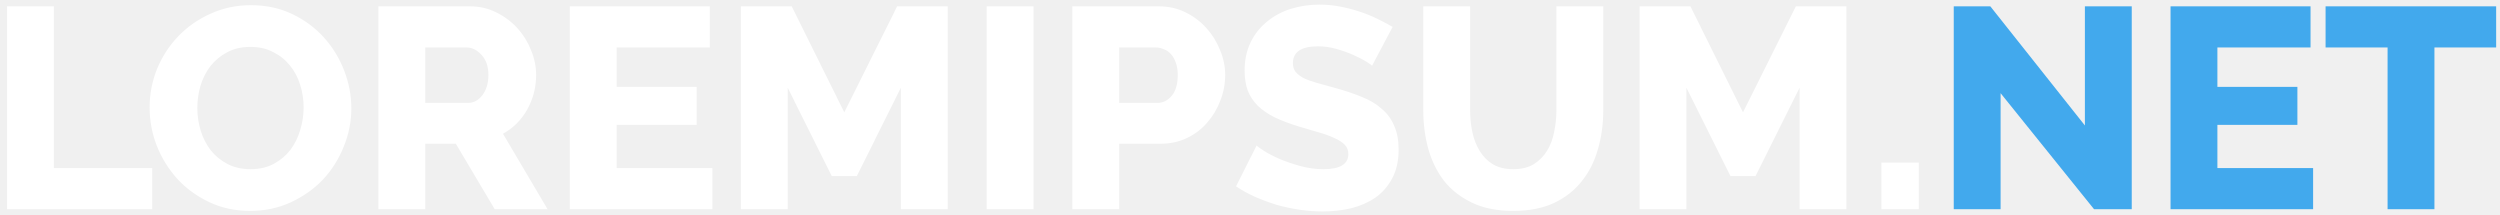
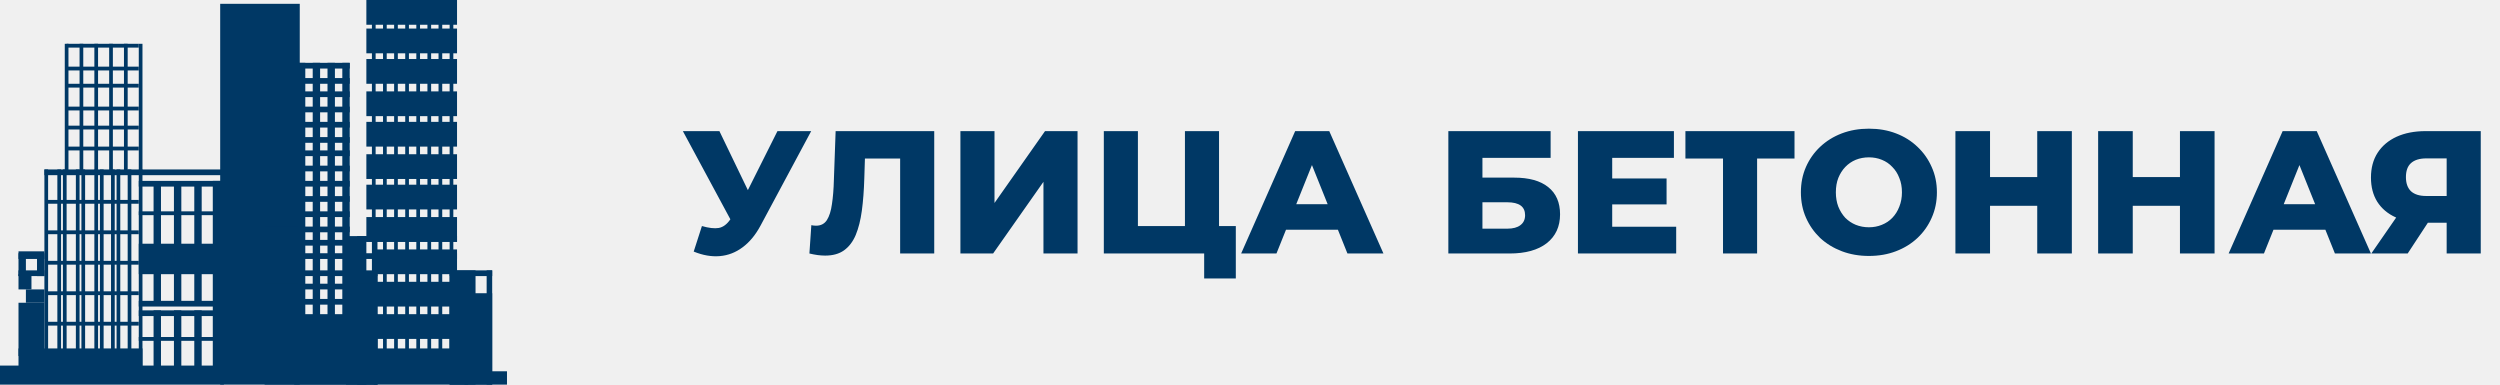
- <svg xmlns="http://www.w3.org/2000/svg" width="245" height="21" viewBox="0 0 245 21" fill="none">
-   <path d="M0.69 20.5V0.62H5.282V16.468H14.914V20.5H0.69ZM24.519 20.668C23.044 20.668 21.7 20.379 20.487 19.8C19.273 19.221 18.238 18.465 17.379 17.532C16.52 16.58 15.848 15.497 15.363 14.284C14.896 13.071 14.663 11.82 14.663 10.532C14.663 9.225 14.905 7.965 15.391 6.752C15.895 5.539 16.585 4.475 17.463 3.56C18.359 2.627 19.413 1.889 20.627 1.348C21.84 0.788 23.166 0.508 24.603 0.508C26.078 0.508 27.422 0.797 28.635 1.376C29.848 1.955 30.884 2.72 31.743 3.672C32.602 4.624 33.264 5.707 33.731 6.92C34.197 8.133 34.431 9.365 34.431 10.616C34.431 11.923 34.179 13.183 33.675 14.396C33.19 15.609 32.508 16.683 31.631 17.616C30.753 18.531 29.708 19.268 28.495 19.828C27.282 20.388 25.956 20.668 24.519 20.668ZM19.339 10.588C19.339 11.353 19.451 12.1 19.675 12.828C19.899 13.537 20.226 14.172 20.655 14.732C21.103 15.292 21.654 15.74 22.307 16.076C22.96 16.412 23.707 16.58 24.547 16.58C25.424 16.58 26.189 16.403 26.843 16.048C27.496 15.693 28.038 15.236 28.467 14.676C28.896 14.097 29.213 13.453 29.419 12.744C29.643 12.016 29.755 11.279 29.755 10.532C29.755 9.767 29.643 9.029 29.419 8.32C29.195 7.592 28.859 6.957 28.411 6.416C27.963 5.856 27.412 5.417 26.759 5.1C26.124 4.764 25.387 4.596 24.547 4.596C23.669 4.596 22.904 4.773 22.251 5.128C21.616 5.464 21.075 5.912 20.627 6.472C20.198 7.032 19.871 7.676 19.647 8.404C19.442 9.113 19.339 9.841 19.339 10.588ZM37.084 20.5V0.62H46.044C46.978 0.62 47.836 0.816 48.62 1.208C49.423 1.6 50.114 2.113 50.692 2.748C51.271 3.383 51.719 4.101 52.036 4.904C52.372 5.707 52.54 6.519 52.54 7.34C52.54 7.956 52.466 8.553 52.316 9.132C52.167 9.692 51.952 10.224 51.672 10.728C51.392 11.232 51.047 11.689 50.636 12.1C50.244 12.492 49.796 12.828 49.292 13.108L53.66 20.5H48.48L44.672 14.088H41.676V20.5H37.084ZM41.676 10.084H45.876C46.418 10.084 46.884 9.832 47.276 9.328C47.668 8.805 47.864 8.143 47.864 7.34C47.864 6.519 47.64 5.865 47.192 5.38C46.744 4.895 46.259 4.652 45.736 4.652H41.676V10.084ZM69.814 16.468V20.5H55.842V0.62H69.562V4.652H60.434V8.516H68.274V12.24H60.434V16.468H69.814ZM88.284 20.5V8.6L83.972 17.252H81.508L77.196 8.6V20.5H72.604V0.62H77.588L82.74 11.008L87.92 0.62H92.876V20.5H88.284ZM96.694 20.5V0.62H101.286V20.5H96.694ZM105.088 20.5V0.62H113.572C114.524 0.62 115.392 0.816 116.176 1.208C116.979 1.6 117.66 2.113 118.22 2.748C118.799 3.383 119.247 4.101 119.564 4.904C119.9 5.707 120.068 6.519 120.068 7.34C120.068 8.217 119.909 9.057 119.592 9.86C119.293 10.663 118.864 11.381 118.304 12.016C117.763 12.651 117.1 13.155 116.316 13.528C115.532 13.901 114.664 14.088 113.712 14.088H109.68V20.5H105.088ZM109.68 10.084H113.432C113.973 10.084 114.44 9.851 114.832 9.384C115.224 8.917 115.42 8.236 115.42 7.34C115.42 6.873 115.355 6.472 115.224 6.136C115.112 5.8 114.953 5.52 114.748 5.296C114.543 5.072 114.309 4.913 114.048 4.82C113.787 4.708 113.525 4.652 113.264 4.652H109.68V10.084ZM134.461 6.444C134.405 6.369 134.209 6.229 133.873 6.024C133.537 5.819 133.117 5.604 132.613 5.38C132.109 5.156 131.559 4.96 130.961 4.792C130.364 4.624 129.767 4.54 129.169 4.54C127.527 4.54 126.705 5.091 126.705 6.192C126.705 6.528 126.789 6.808 126.957 7.032C127.144 7.256 127.405 7.461 127.741 7.648C128.096 7.816 128.535 7.975 129.057 8.124C129.58 8.273 130.187 8.441 130.877 8.628C131.829 8.889 132.688 9.179 133.453 9.496C134.219 9.795 134.863 10.177 135.385 10.644C135.927 11.092 136.337 11.643 136.617 12.296C136.916 12.949 137.065 13.733 137.065 14.648C137.065 15.768 136.851 16.72 136.421 17.504C136.011 18.269 135.46 18.895 134.769 19.38C134.079 19.847 133.285 20.192 132.389 20.416C131.493 20.621 130.569 20.724 129.617 20.724C128.889 20.724 128.143 20.668 127.377 20.556C126.612 20.444 125.865 20.285 125.137 20.08C124.409 19.856 123.7 19.595 123.009 19.296C122.337 18.997 121.712 18.652 121.133 18.26L123.149 14.256C123.224 14.349 123.467 14.527 123.877 14.788C124.288 15.049 124.792 15.311 125.389 15.572C126.005 15.833 126.687 16.067 127.433 16.272C128.18 16.477 128.936 16.58 129.701 16.58C131.325 16.58 132.137 16.085 132.137 15.096C132.137 14.723 132.016 14.415 131.773 14.172C131.531 13.929 131.195 13.715 130.765 13.528C130.336 13.323 129.823 13.136 129.225 12.968C128.647 12.8 128.012 12.613 127.321 12.408C126.407 12.128 125.613 11.829 124.941 11.512C124.269 11.176 123.709 10.793 123.261 10.364C122.832 9.935 122.505 9.44 122.281 8.88C122.076 8.32 121.973 7.667 121.973 6.92C121.973 5.875 122.169 4.951 122.561 4.148C122.953 3.345 123.485 2.673 124.157 2.132C124.829 1.572 125.604 1.152 126.481 0.872C127.377 0.592 128.32 0.452 129.309 0.452C130 0.452 130.681 0.517 131.353 0.648C132.025 0.779 132.669 0.947 133.285 1.152C133.901 1.357 134.471 1.591 134.993 1.852C135.535 2.113 136.029 2.375 136.477 2.636L134.461 6.444ZM148.3 16.58C149.084 16.58 149.747 16.421 150.288 16.104C150.829 15.768 151.268 15.329 151.604 14.788C151.94 14.247 152.173 13.631 152.304 12.94C152.453 12.231 152.528 11.512 152.528 10.784V0.62H157.12V10.784C157.12 12.165 156.943 13.453 156.588 14.648C156.252 15.843 155.72 16.888 154.992 17.784C154.283 18.68 153.368 19.389 152.248 19.912C151.147 20.416 149.831 20.668 148.3 20.668C146.713 20.668 145.36 20.397 144.24 19.856C143.12 19.315 142.205 18.596 141.496 17.7C140.805 16.785 140.292 15.731 139.956 14.536C139.639 13.341 139.48 12.091 139.48 10.784V0.62H144.072V10.784C144.072 11.549 144.147 12.277 144.296 12.968C144.445 13.659 144.688 14.275 145.024 14.816C145.36 15.357 145.789 15.787 146.312 16.104C146.853 16.421 147.516 16.58 148.3 16.58ZM176.358 20.5V8.6L172.046 17.252H169.582L165.27 8.6V20.5H160.678V0.62H165.662L170.814 11.008L175.994 0.62H180.95V20.5H176.358ZM184.376 20.5V15.936H188.044V20.5H184.376Z" fill="white" />
-   <path d="M196.059 9.132V20.5H191.467V0.62H195.051L204.319 12.296V0.62H208.911V20.5H205.215L196.059 9.132ZM226.685 16.468V20.5H212.713V0.62H226.433V4.652H217.305V8.516H225.145V12.24H217.305V16.468H226.685ZM244.623 4.652H238.575V20.5H233.983V4.652H227.907V0.62H244.623V4.652Z" fill="#42A9ED" />
+ <svg xmlns="http://www.w3.org/2000/svg" width="286" height="44" viewBox="0 0 286 44" fill="none">
+   <path d="M25.19 0.436H34.292V44H25.19V0.436Z" fill="#003865" />
+   <path d="M39.584 27.01H41.912V44H39.584V27.01Z" fill="#003865" />
+   <path d="M40.854 31.366H43.182V44H40.854V31.366Z" fill="#003865" />
+   <path d="M30.27 35.941H43.182V44H30.27V35.941Z" fill="#003865" />
+   <path d="M30.27 34.852H43.182V34.198H30.27V34.852Z" fill="#003865" />
+   <path d="M30.27 33.109H43.182V32.455H30.27V33.109Z" fill="#003865" />
+   <path d="M30.27 31.584H43.182V30.931H30.27V31.584Z" fill="#003865" />
+   <path d="M30.27 29.624H40.007V28.97H30.27V29.624Z" fill="#003865" />
+   <path d="M30.27 28.099H40.007V27.445H30.27V28.099Z" fill="#003865" />
+   <path d="M30.27 26.574H40.007V25.921H30.27V26.574Z" fill="#003865" />
+   <path d="M30.27 24.832H40.007V24.178H30.27V24.832Z" fill="#003865" />
+   <path d="M30.27 23.089H40.007V22.436H30.27V23.089Z" fill="#003865" />
+   <path d="M30.27 21.346H40.007V20.693H30.27V21.346Z" fill="#003865" />
+   <path d="M15.876 21.346H25.613V20.693H15.876V21.346Z" fill="#003865" />
+   <path d="M15.876 24.614H25.613V24.178H15.876V24.614Z" fill="#003865" />
+   <path d="M5.292 23.307H15.876V22.871H5.292V23.307Z" fill="#003865" />
+   <path d="M7.62 17.208H15.876V16.772H7.62V17.208Z" fill="#003865" />
+   <path d="M7.62 14.812H15.876V14.376H7.62V14.812Z" fill="#003865" />
+   <path d="M7.62 12.634H15.876V12.198H7.62V12.634Z" fill="#003865" />
+   <path d="M7.62 10.02H15.876V9.584H7.62V10.02Z" fill="#003865" />
+   <path d="M7.62 8.059H15.876V7.624H7.62V8.059Z" fill="#003865" />
+   <path d="M7.62 5.446H15.876V5.01H7.62V5.446Z" fill="#003865" />
+   <path d="M5.292 26.792H15.876V26.356H5.292V26.792Z" fill="#003865" />
+   <path d="M5.292 30.277H15.876V29.842H5.292V30.277Z" fill="#003865" />
+   <path d="M5.292 33.762H15.876V33.327H5.292V33.762Z" fill="#003865" />
+   <path d="M5.292 37.248H15.876V36.812H5.292V37.248Z" fill="#003865" />
+   <path d="M15.876 38.99H25.613V38.554H15.876V38.99Z" fill="#003865" />
+   <path d="M5.08 20.04H25.613V19.386H5.08V20.04Z" fill="#003865" />
+   <path d="M15.876 35.069H25.613V34.416H15.876V35.069Z" fill="#003865" />
+   <path d="M15.876 31.366H25.613V27.881H15.876V31.366Z" fill="#003865" />
+   <path d="M24.343 42.475H25.613V20.693H24.343V42.475Z" fill="#003865" />
+   <path d="M2.117 43.346H16.299V39.861H2.117V43.346Z" fill="#003865" />
+   <path d="M2.117 40.733H5.08V34.634H2.117V40.733Z" fill="#003865" />
+   <path d="M2.117 29.624H5.08V28.753H2.117V29.624Z" fill="#003865" />
+   <path d="M2.963 34.634H5.08V33.109H2.963V34.634Z" fill="#003865" />
+   <path d="M2.117 31.366H3.599V33.109H2.117V31.366Z" fill="#003865" />
+   <path d="M2.117 30.931H5.08V31.584H2.117V30.931Z" fill="#003865" />
+   <path d="M4.234 28.97H5.08V31.584H4.234V28.97Z" fill="#003865" />
+   <path d="M2.117 28.97H2.963V31.584H2.117V28.97Z" fill="#003865" />
+   <path d="M15.876 36.158H25.613V35.505H15.876V36.158Z" fill="#003865" />
+   <path d="M0 44H25.613V41.822H0V44Z" fill="#003865" />
+   <path d="M30.27 19.604H40.007V18.951H30.27V19.604Z" fill="#003865" />
+   <path d="M30.27 17.861H40.007V17.208H30.27V17.861Z" fill="#003865" />
+   <path d="M30.27 16.337H40.007V15.683H30.27V16.337Z" fill="#003865" />
+   <path d="M30.27 14.594H40.007V13.941H30.27V14.594Z" fill="#003865" />
+   <path d="M30.27 12.851H40.007V12.198H30.27V12.851Z" fill="#003865" />
+   <path d="M30.27 11.109H40.007V10.455H30.27V11.109Z" fill="#003865" />
+   <path d="M30.27 9.584H40.007V8.931H30.27V9.584Z" fill="#003865" />
+   <path d="M39.161 37.03H40.007V7.188H39.161V37.03Z" fill="#003865" />
+   <path d="M37.467 37.03H38.314V7.188H37.467V37.03Z" fill="#003865" />
+   <path d="M35.774 37.03H36.62V7.188H35.774V37.03Z" fill="#003865" />
+   <path d="M34.08 37.03H34.927V7.188H34.08V37.03Z" fill="#003865" />
+   <path d="M22.226 34.852H23.073V21.129H22.226V34.852Z" fill="#003865" />
+   <path d="M19.898 34.852H20.744V21.129H19.898V34.852Z" fill="#003865" />
+   <path d="M17.569 34.852H18.416V21.129H17.569V34.852Z" fill="#003865" />
+   <path d="M15.876 42.475H16.299V19.386H15.876V42.475Z" fill="#003865" />
+   <path d="M14.606 42.475H15.029V19.386H14.606V42.475Z" fill="#003865" />
+   <path d="M13.336 42.475H13.759V19.386H13.336V42.475Z" fill="#003865" />
+   <path d="M12.701 42.475H13.124V19.386H12.701V42.475Z" fill="#003865" />
+   <path d="M11.431 42.475H11.854V19.386H11.431V42.475Z" fill="#003865" />
+   <path d="M10.796 42.475H11.219V19.386H10.796V42.475Z" fill="#003865" />
+   <path d="M9.314 42.475H9.737V19.386H9.314V42.475Z" fill="#003865" />
+   <path d="M8.679 42.475H9.102V19.386H8.679V42.475Z" fill="#003865" />
+   <path d="M9.102 19.604H9.526V5.01H9.102V19.604Z" fill="#003865" />
+   <path d="M10.796 19.604H11.219V5.01H10.796V19.604Z" fill="#003865" />
+   <path d="M12.489 19.604H12.912V5.01H12.489V19.604Z" fill="#003865" />
+   <path d="M14.182 19.604H14.606V5.01H14.182V19.604Z" fill="#003865" />
+   <path d="M15.876 19.604H16.299V5.01H15.876V19.604Z" fill="#003865" />
+   <path d="M7.409 19.604H7.832V5.01H7.409V19.604Z" fill="#003865" />
+   <path d="M7.197 42.475H7.62V19.386H7.197V42.475Z" fill="#003865" />
+   <path d="M6.562 42.475H6.985V19.386H6.562V42.475Z" fill="#003865" />
+   <path d="M5.08 42.475H5.504V19.386H5.08V42.475Z" fill="#003865" />
+   <path d="M17.569 42.475H18.416V35.505H17.569V42.475Z" fill="#003865" />
+   <path d="M19.898 42.475H20.744V35.505H19.898V42.475Z" fill="#003865" />
+   <path d="M22.226 42.475H23.073V35.505H22.226V42.475Z" fill="#003865" />
+   <path d="M30.27 7.842H40.007V7.188H30.27V7.842Z" fill="#003865" />
+   <path d="M40.854 27.01H52.285V27.663H40.854V27.01Z" fill="#003865" />
+   <path d="M41.912 24.832H52.285V27.663H41.912V24.832Z" fill="#003865" />
+   <path d="M42.971 28.535H52.285V31.366H42.971V28.535Z" fill="#003865" />
+   <path d="M40.854 28.97H52.285V29.624H40.854V28.97Z" fill="#003865" />
+   <path d="M42.971 32.238H52.285V35.069H42.971V32.238Z" fill="#003865" />
+   <path d="M42.971 35.941H52.285V38.772H42.971V35.941Z" fill="#003865" />
+   <path d="M41.912 21.129H52.285V23.96H41.912V21.129Z" fill="#003865" />
+   <path d="M41.912 17.644H52.285V20.475H41.912V17.644Z" fill="#003865" />
+   <path d="M41.912 13.941H52.285V16.772H41.912V13.941Z" fill="#003865" />
+   <path d="M41.912 10.455H52.285V13.287H41.912V10.455Z" fill="#003865" />
+   <path d="M41.912 6.752H52.285V9.584H41.912V6.752Z" fill="#003865" />
+   <path d="M41.912 3.267H52.285V6.099H41.912V3.267Z" fill="#003865" />
+   <path d="M41.912 0H52.285V2.832H41.912V0Z" fill="#003865" />
+   <path d="M42.547 0H42.971V40.733H42.547V0Z" fill="#003865" />
+   <path d="M43.818 0H44.241V40.733H43.818V0Z" fill="#003865" />
+   <path d="M45.088 0H45.511V40.733H45.088V0Z" fill="#003865" />
+   <path d="M46.358 0H46.781V40.733H46.358V0Z" fill="#003865" />
+   <path d="M47.628 0H48.051V40.733H47.628V0Z" fill="#003865" />
+   <path d="M48.898 0H49.321V40.733H48.898V0Z" fill="#003865" />
+   <path d="M50.168 0H50.591V40.733H50.168V0Z" fill="#003865" />
+   <path d="M51.438 0H51.861V40.733H51.438V0Z" fill="#003865" />
+   <path d="M42.759 27.445H43.182V44H42.759V27.445Z" fill="#003865" />
+   <path d="M51.438 30.931H54.401V44H51.438V30.931Z" fill="#003865" />
+   <path d="M51.438 33.545H56.307V44H51.438V33.545Z" fill="#003865" />
+   <path d="M53.131 42.475H58V44H53.131V42.475Z" fill="#003865" />
+   <path d="M33.657 39.861H53.555V44H33.657V39.861Z" fill="#003865" />
+   <path d="M51.438 30.931H56.307V31.584H51.438V30.931Z" fill="#003865" />
+   <path d="M55.672 30.931H56.307V44H55.672V30.931Z" fill="#003865" />
+   <path d="M80.3 25.86C81.087 26.087 81.727 26.16 82.22 26.08C82.727 25.987 83.173 25.653 83.56 25.08L84.24 24.08L84.58 23.7L88.94 15H92.8L87 25.82C86.427 26.887 85.74 27.713 84.94 28.3C84.153 28.887 83.287 29.22 82.34 29.3C81.393 29.38 80.4 29.207 79.36 28.78L80.3 25.86ZM84.52 26.88L78.12 15H82.3L86.68 24.08L84.52 26.88ZM94.396 29.24C94.13 29.24 93.843 29.22 93.536 29.18C93.243 29.14 92.93 29.08 92.596 29L92.816 25.76C93.003 25.8 93.183 25.82 93.356 25.82C93.903 25.82 94.316 25.607 94.596 25.18C94.876 24.74 95.07 24.127 95.176 23.34C95.296 22.553 95.37 21.633 95.396 20.58L95.596 15H106.876V29H102.976V17.26L103.836 18.14H98.176L98.976 17.22L98.876 20.42C98.836 21.78 98.743 23.007 98.596 24.1C98.45 25.18 98.216 26.107 97.896 26.88C97.576 27.64 97.13 28.227 96.556 28.64C95.996 29.04 95.276 29.24 94.396 29.24ZM109.871 29V15H113.771V23.22L119.551 15H123.271V29H119.371V20.8L113.611 29H109.871ZM126.277 29V15H130.177V25.86H135.557V15H139.457V29H126.277ZM137.757 31.86V28.12L138.577 29H135.557V25.86H141.377V31.86H137.757ZM141.987 29L148.167 15H152.067L158.267 29H154.147L149.307 16.94H150.867L146.027 29H141.987ZM145.367 26.28L146.387 23.36H153.227L154.247 26.28H145.367ZM165.691 29V15H177.391V18.06H169.591V20.32H173.211C174.918 20.32 176.218 20.68 177.111 21.4C178.018 22.12 178.471 23.16 178.471 24.52C178.471 25.92 177.965 27.02 176.951 27.82C175.938 28.607 174.518 29 172.691 29H165.691ZM169.591 26.16H172.431C173.085 26.16 173.585 26.027 173.931 25.76C174.291 25.493 174.471 25.113 174.471 24.62C174.471 23.633 173.791 23.14 172.431 23.14H169.591V26.16ZM184.156 20.42H190.656V23.38H184.156V20.42ZM184.436 25.94H191.756V29H180.516V15H191.496V18.06H184.436V25.94ZM197.112 29V17.26L197.992 18.14H192.812V15H205.292V18.14H200.132L201.012 17.26V29H197.112ZM213.802 29.28C212.682 29.28 211.649 29.1 210.702 28.74C209.755 28.38 208.929 27.873 208.222 27.22C207.529 26.553 206.989 25.78 206.602 24.9C206.215 24.02 206.022 23.053 206.022 22C206.022 20.947 206.215 19.98 206.602 19.1C206.989 18.22 207.529 17.453 208.222 16.8C208.929 16.133 209.755 15.62 210.702 15.26C211.649 14.9 212.682 14.72 213.802 14.72C214.935 14.72 215.969 14.9 216.902 15.26C217.849 15.62 218.669 16.133 219.362 16.8C220.055 17.453 220.595 18.22 220.982 19.1C221.382 19.98 221.582 20.947 221.582 22C221.582 23.053 221.382 24.027 220.982 24.92C220.595 25.8 220.055 26.567 219.362 27.22C218.669 27.873 217.849 28.38 216.902 28.74C215.969 29.1 214.935 29.28 213.802 29.28ZM213.802 26C214.335 26 214.829 25.907 215.282 25.72C215.749 25.533 216.149 25.267 216.482 24.92C216.829 24.56 217.095 24.133 217.282 23.64C217.482 23.147 217.582 22.6 217.582 22C217.582 21.387 217.482 20.84 217.282 20.36C217.095 19.867 216.829 19.447 216.482 19.1C216.149 18.74 215.749 18.467 215.282 18.28C214.829 18.093 214.335 18 213.802 18C213.269 18 212.769 18.093 212.302 18.28C211.849 18.467 211.449 18.74 211.102 19.1C210.769 19.447 210.502 19.867 210.302 20.36C210.115 20.84 210.022 21.387 210.022 22C210.022 22.6 210.115 23.147 210.302 23.64C210.502 24.133 210.769 24.56 211.102 24.92C211.449 25.267 211.849 25.533 212.302 25.72C212.769 25.907 213.269 26 213.802 26ZM233.059 15H237.019V29H233.059V15ZM227.659 29H223.699V15H227.659V29ZM233.339 23.54H227.379V20.26H233.339V23.54ZM249.387 15H253.347V29H249.387V15ZM243.987 29H240.027V15H243.987V29ZM249.667 23.54H243.707V20.26H249.667V23.54ZM254.955 29L261.135 15H265.035L271.235 29H267.115L262.275 16.94H263.835L258.995 29H254.955ZM258.335 26.28L259.355 23.36H266.195L267.215 26.28H258.335ZM279.898 29V24.66L280.838 25.48H277.298C276.045 25.48 274.965 25.273 274.058 24.86C273.151 24.447 272.451 23.853 271.958 23.08C271.478 22.307 271.238 21.387 271.238 20.32C271.238 19.213 271.491 18.267 271.998 17.48C272.518 16.68 273.245 16.067 274.178 15.64C275.125 15.213 276.231 15 277.498 15H283.798V29H279.898ZM271.278 29L274.778 23.94H278.758L275.438 29H271.278ZM279.898 23.4V17.14L280.838 18.12H277.578C276.805 18.12 276.218 18.3 275.818 18.66C275.431 19.007 275.238 19.54 275.238 20.26C275.238 20.967 275.431 21.507 275.818 21.88C276.218 22.24 276.791 22.42 277.538 22.42H280.838L279.898 23.4Z" fill="#003865" />
</svg>
